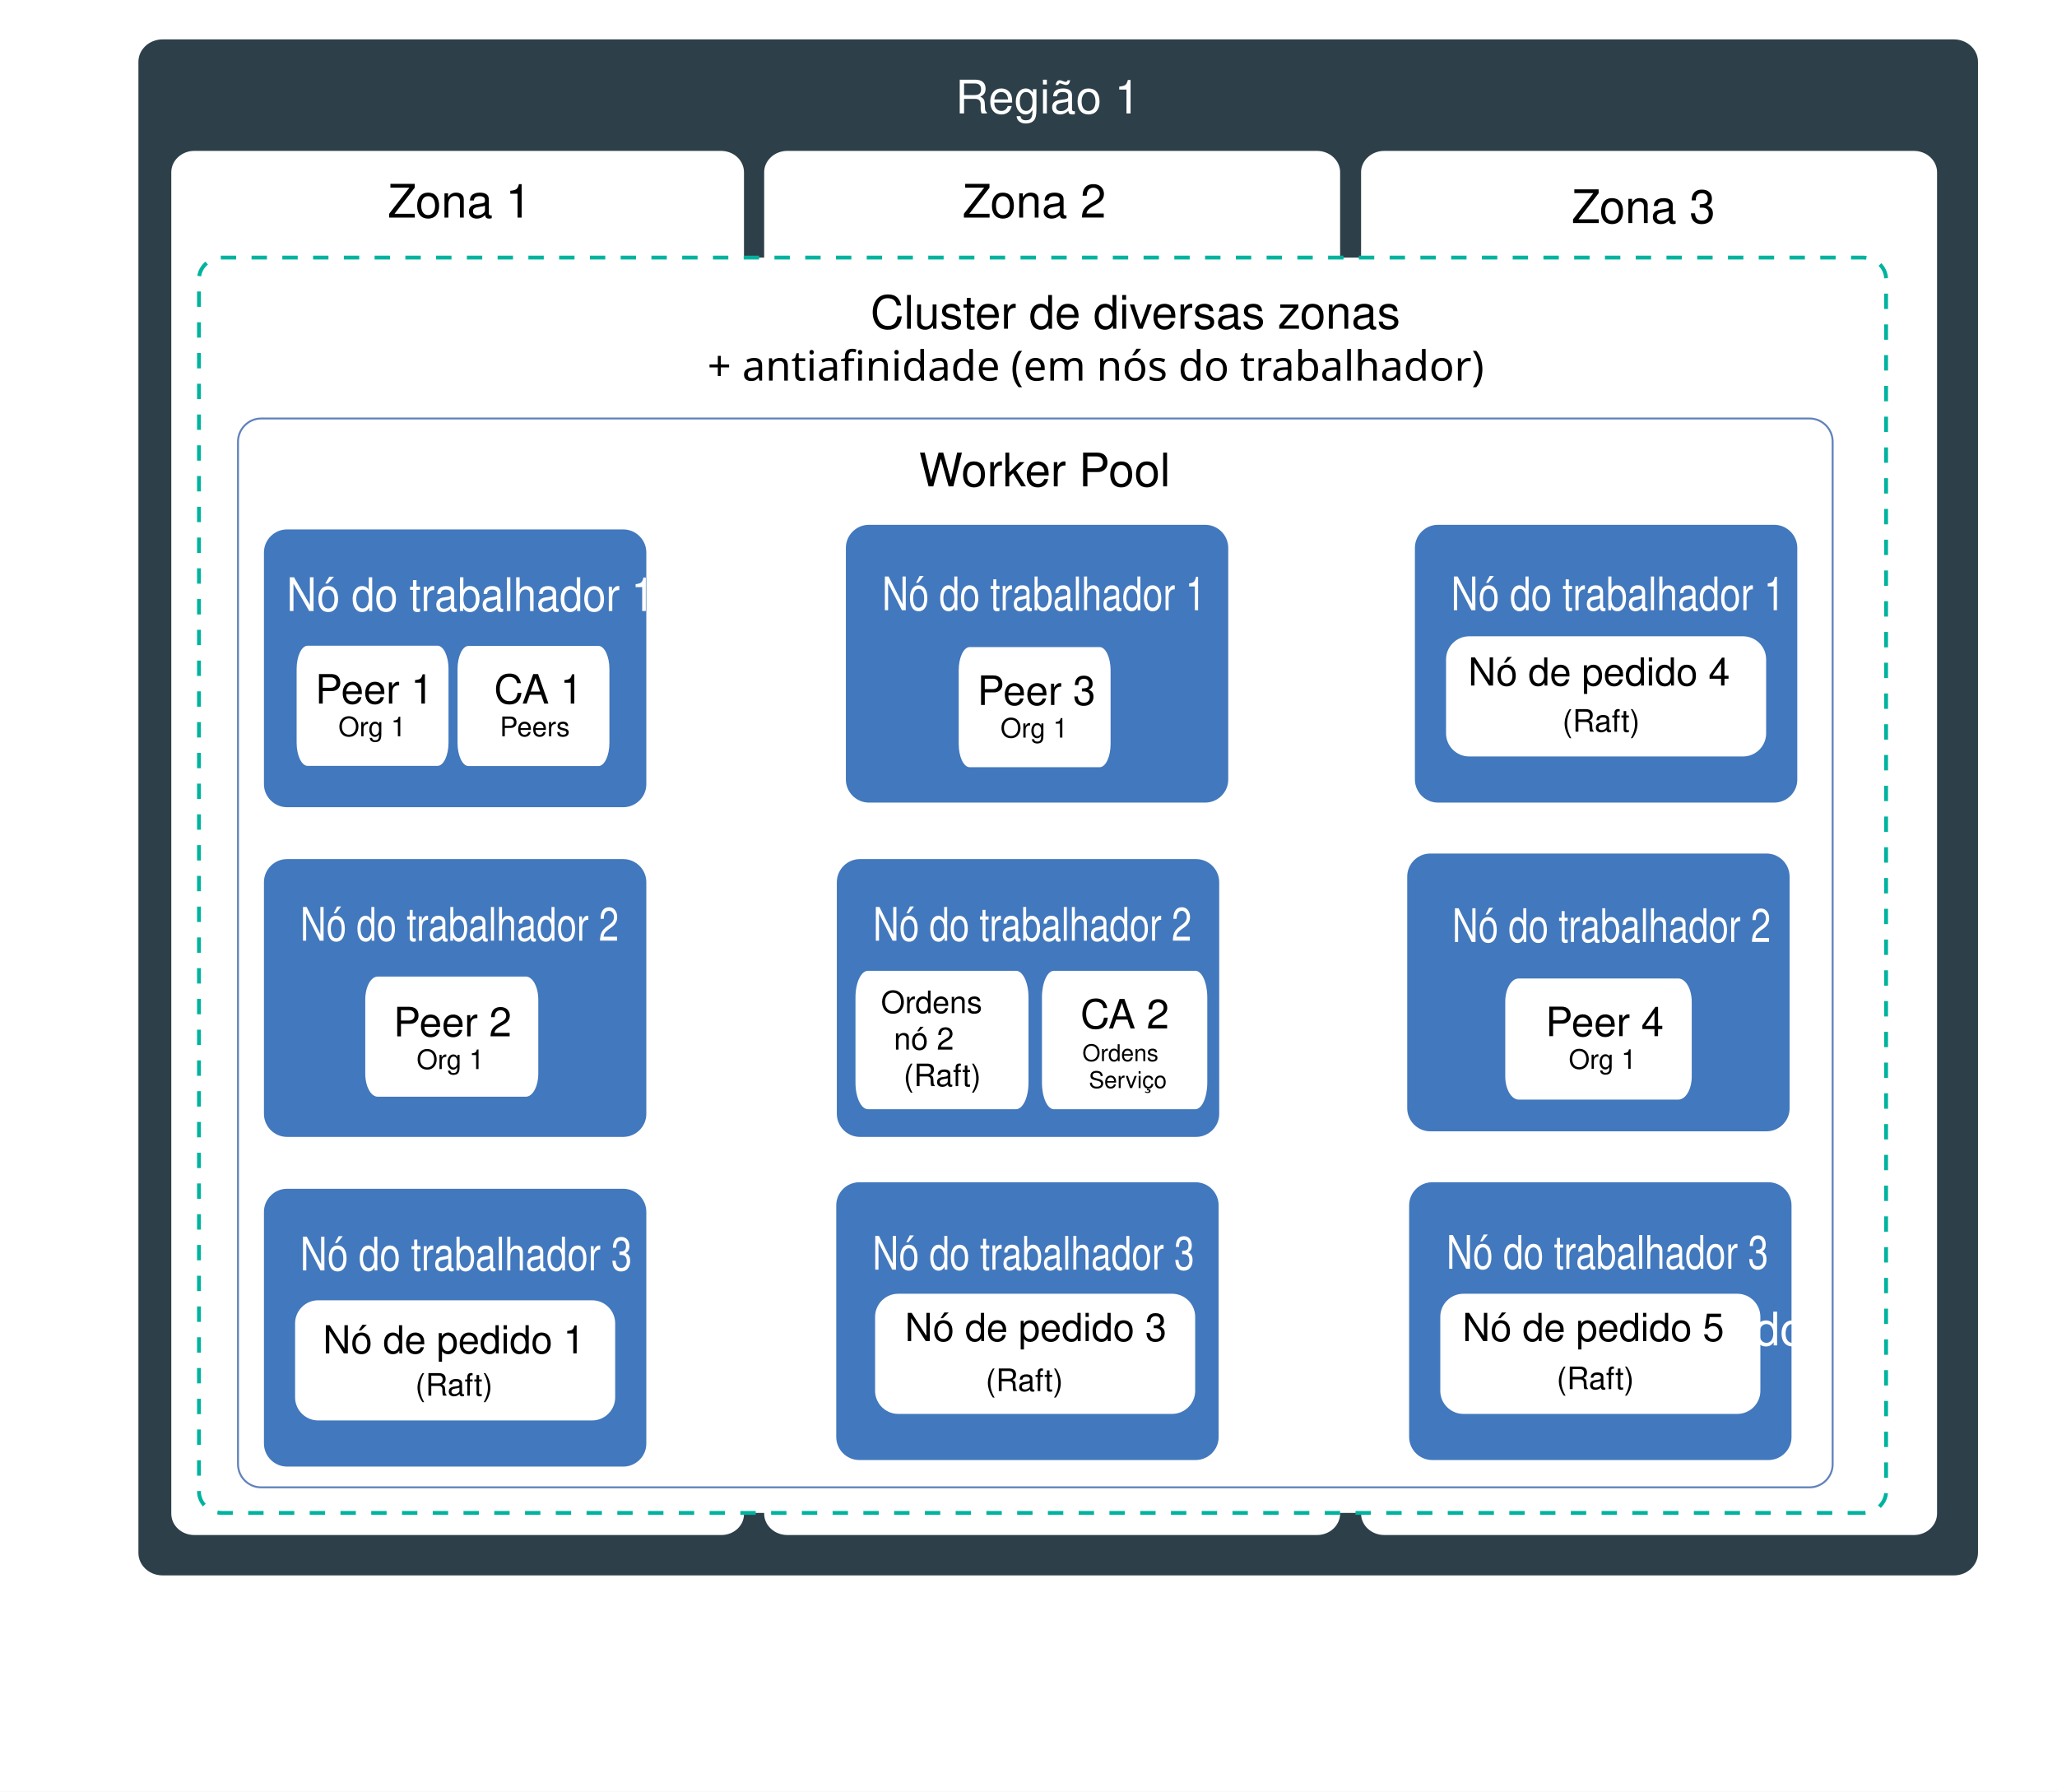
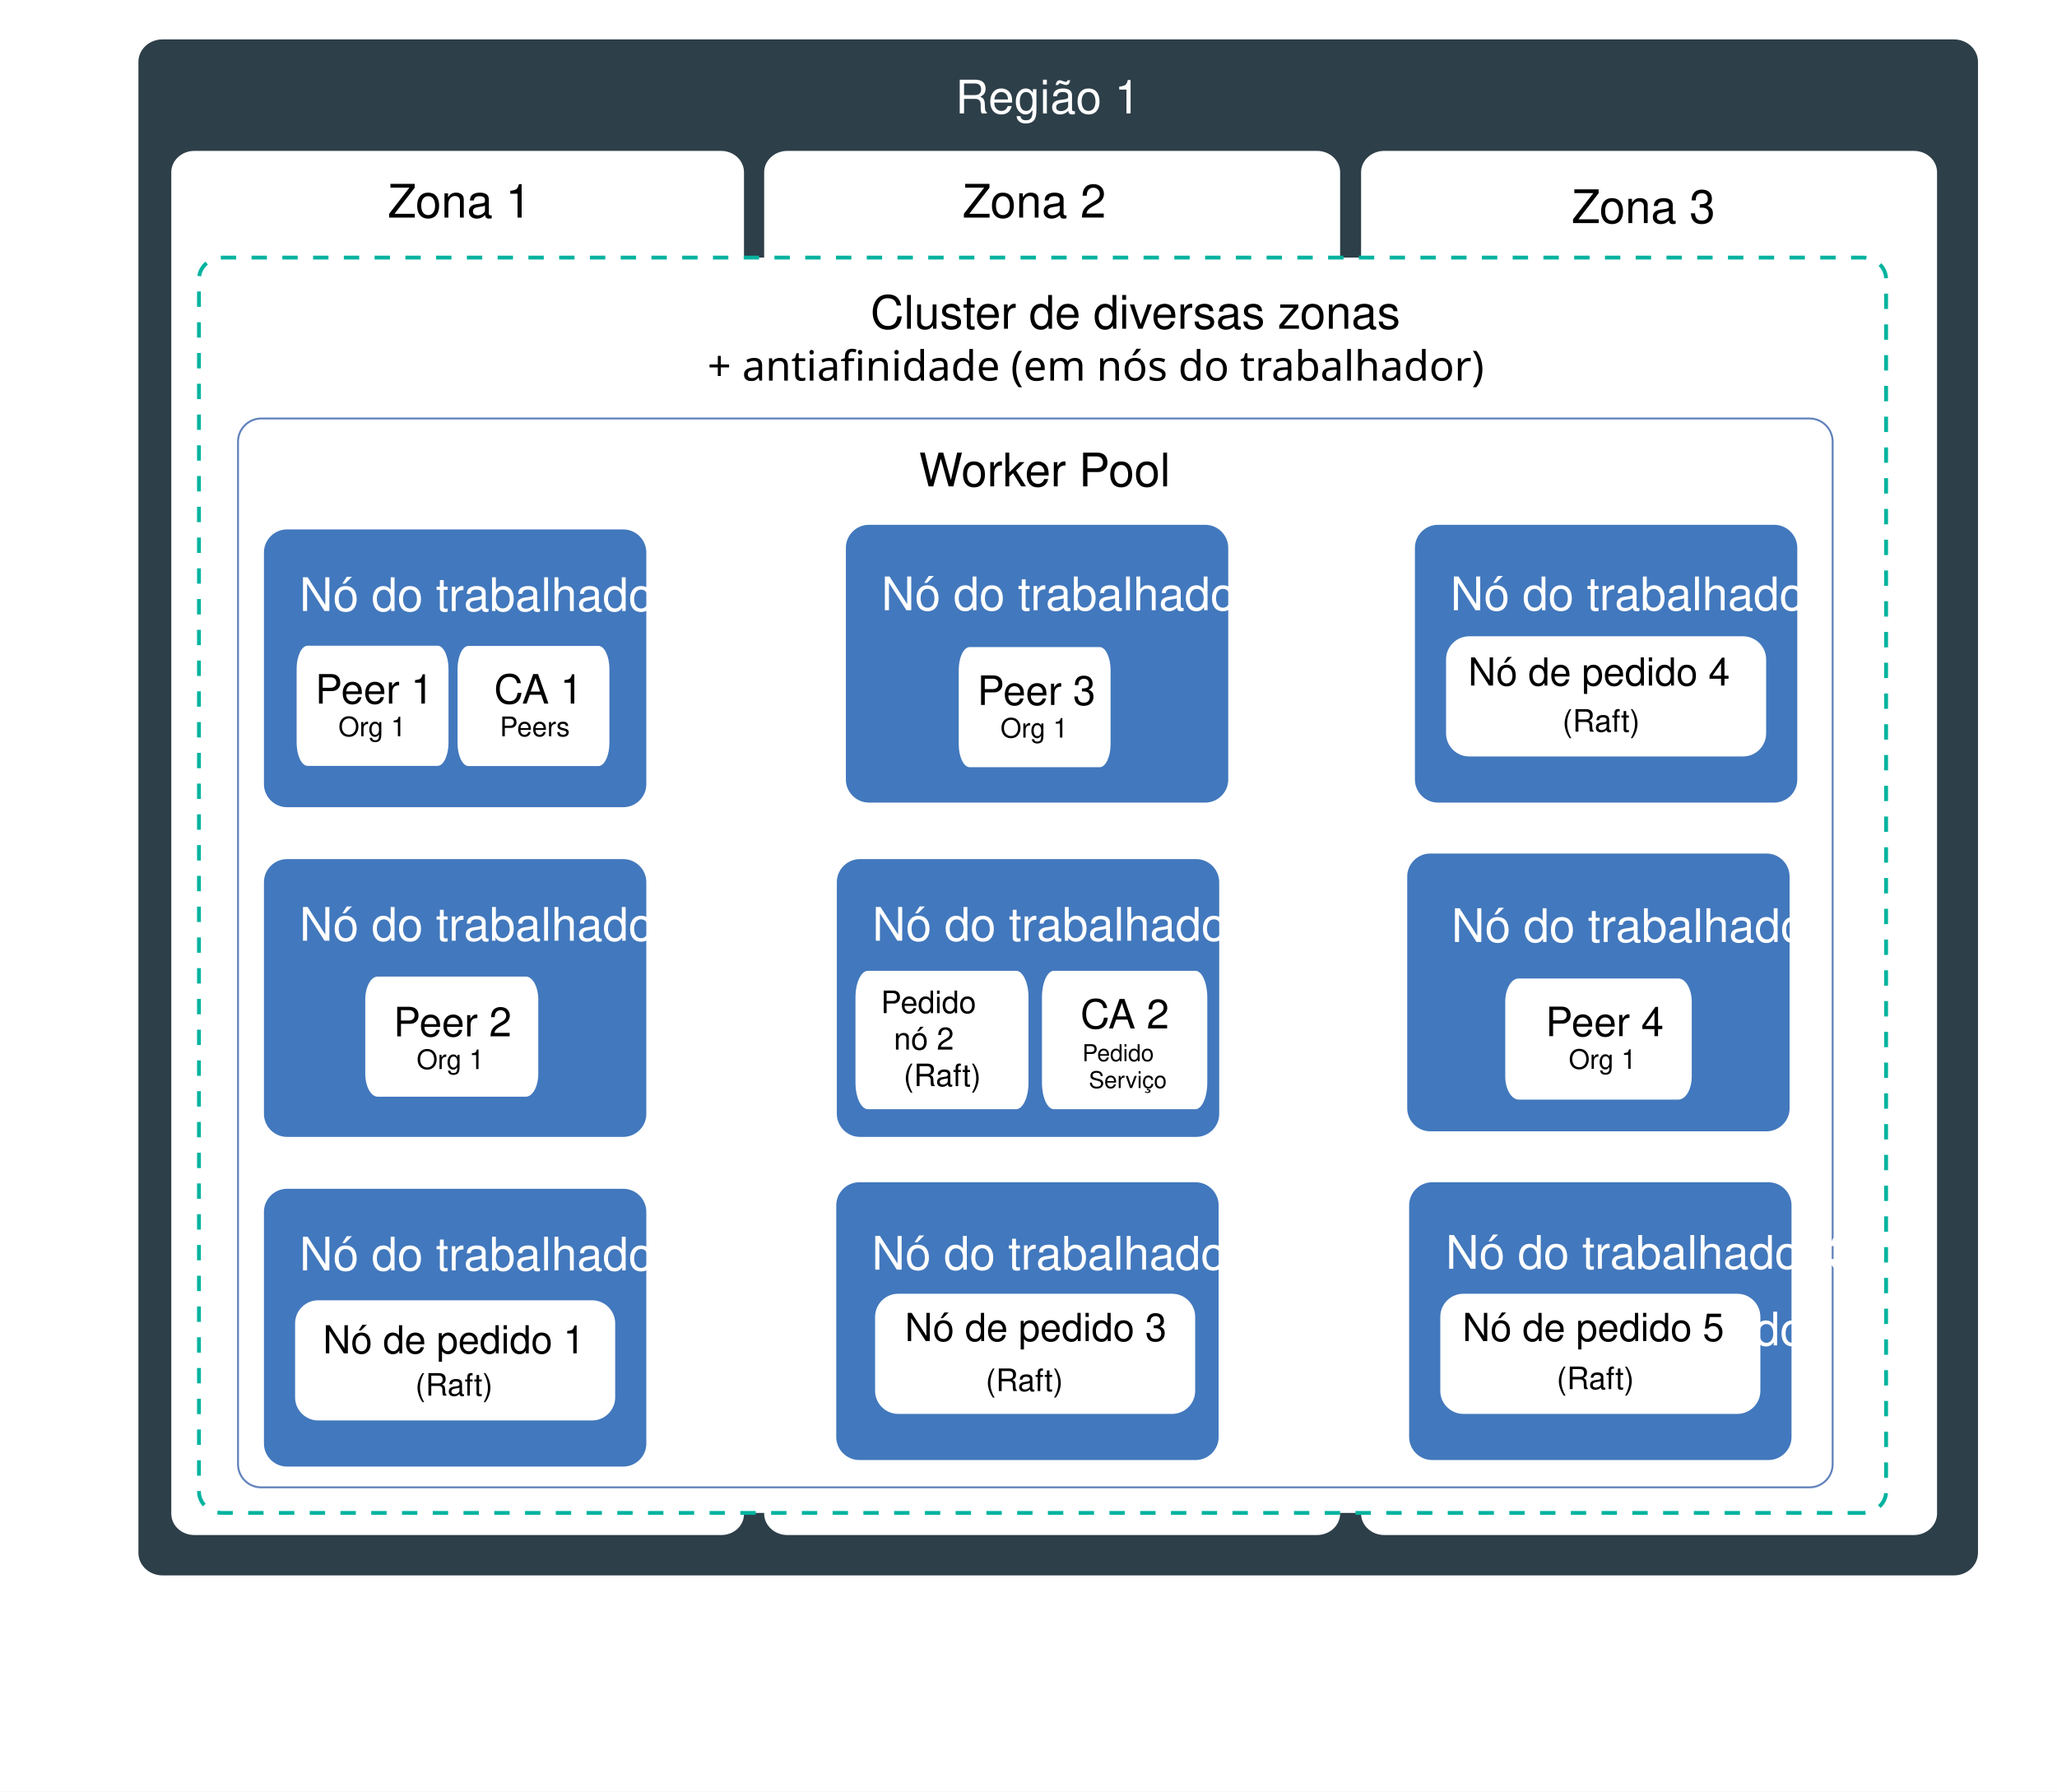
<svg xmlns="http://www.w3.org/2000/svg" version="1.1" id="Layer_1" x="0px" y="0px" viewBox="0 0 1070 932" style="enable-background:new 0 0 1070 932;" xml:space="preserve">
-   <defs id="defs168" />
-   <style type="text/css" id="style3">
+   <style type="text/css">
	.st0{fill:#FFFFFF;}
	.st1{fill:#2D3F49;stroke:#2D3F49;}
	.st2{fill:#FFFFFF;stroke:#00B39F;stroke-width:2;stroke-dasharray:8;}
	.st3{fill:#FFFFFF;stroke:#6182BB;}
	.st4{fill:none;}
	.st5{font-family:'Helvetica';}
	.st6{font-size:24.072px;}
	.st7{fill:#4278BD;}
	.st8{font-size:20.07px;}
	.st9{font-size:16.07px;}
	.st10{font-size:21.07px;}
	.st11{font-size:14.07px;}
	.st12{font-family:'Helvetica-BoldOblique';}
	.st13{font-size:21.665px;}
	.st14{font-size:12.07px;}
</style>
  <g id="_x32_">
-     <rect class="st0" width="1070" height="932" id="rect10" />
+     <rect class="st0" width="1070" height="932" />
    <g id="Blockchain-update---high-availability-cluster" transform="translate(-688, 0)">
      <g id="Text">
        <path id="XMLID_232_" class="st1" d="M1704.4,819H772.5c-6.6,0-12-5-12-11.2V32.2c0-6.2,5.4-11.2,12-11.2h931.9     c6.6,0,12,5,12,11.2v775.5C1716.4,814,1711,819,1704.4,819z" />
        <path id="XMLID_231_" class="st0" d="M1373.1,798.5h-275.6c-6.6,0-12-5-12-11.1V89.6c0-6.1,5.4-11.1,12-11.1h275.6     c6.6,0,12,5,12,11.1v697.7C1385.1,793.5,1379.7,798.5,1373.1,798.5z" />
        <path id="XMLID_230_" class="st0" d="M1063.3,798.5H789c-6.6,0-11.9-5-11.9-11.1V89.6c0-6.1,5.4-11.1,11.9-11.1h274.1     c6.6,0,11.9,5,11.9,11.1v697.7C1075.2,793.5,1069.8,798.5,1063.3,798.5z" />
        <path id="XMLID_1_" class="st0" d="M1683.6,798.5H1408c-6.6,0-12-5-12-11.1V89.6c0-6.1,5.4-11.1,12-11.1h275.6     c6.6,0,12,5,12,11.1v697.7C1695.6,793.5,1690.2,798.5,1683.6,798.5z" />
        <path id="XMLID_229_" class="st2" d="M1657.1,787H803.5c-6.6,0-12-5-12-11.2V145.2c0-6.2,5.4-11.2,12-11.2h853.6     c6.6,0,12,5,12,11.2v630.7C1669.1,782,1663.7,787,1657.1,787z" />
        <path id="XMLID_228_" class="st3" d="M1629.3,773.7H823.8c-6.6,0-12-5.4-12-12.1V229.8c0-6.6,5.4-12.1,12-12.1h805.5     c6.6,0,12,5.4,12,12.1v531.9C1641.3,768.3,1635.9,773.7,1629.3,773.7z" />
        <g id="XMLID_219_" transform="translate(1116, 229)">
          <rect id="XMLID_45_" y="6" class="st4" width="235" height="23" />
-           <text transform="matrix(1 0 0 1 50 24)" class="st5 st6" id="text22">Worker Pool</text>
+           <text transform="matrix(1 0 0 1 50 24)" class="st5 st6">Worker Pool</text>
        </g>
        <rect id="XMLID_217_" x="828.5" y="95.4" class="st4" width="196.9" height="34" />
-         <text transform="matrix(1 0 0 1 889.7427 113.1874)" class="st5 st6" id="text25">Zona 1</text>
+         <text transform="matrix(1 0 0 1 889.7427 113.1874)" class="st5 st6">Zona 1</text>
        <g id="XMLID_201_" transform="translate(1143, 35)">
          <rect id="XMLID_43_" y="6" class="st4" width="128" height="34" />
-           <text transform="matrix(1 0 0 1 42 24)" class="st0 st5 st6" id="text29">Região 1</text>
+           <text transform="matrix(1 0 0 1 42 24)" class="st0 st5 st6">Região 1</text>
        </g>
-         <text transform="matrix(1 0 0 1 1140.799 171)" class="st5 st6" id="text31">Cluster de diversas zonas</text>
+         <text transform="matrix(1 0 0 1 1140.799 171)" class="st5 st6">Cluster de diversas zonas</text>
        <g id="Group" transform="translate(825, 275)">
-           <g id="g34">
+           <g>
            <path id="XMLID_200_" class="st7" d="M187.2,144.9H12.3c-6.6,0-12-5.4-12-12V12.4c0-6.6,5.4-12,12-12h174.9c6.6,0,12,5.4,12,12       V133C199.2,139.5,193.8,144.9,187.2,144.9z" />
            <rect id="XMLID_199_" x="16.5" y="25" class="st4" width="166.5" height="23.3" />
-             <text transform="scale(0.9487488,1.05402)" class="st0 st5 st6" id="text38" x="12.754" y="40.636" style="font-size:22.838px;font-family:Helvetica;fill:#ffffff">Nó do trabalhador 1</text>
+             <text transform="matrix(1 0 0 1 18.7827 42.831)" class="st0 st5 st6">Nó do trabalhador 1</text>
          </g>
-           <g transform="translate(0, 171)" id="g40">
+           <g transform="translate(0, 171)">
            <path id="XMLID_190_" class="st7" d="M187.2,145.4H12.3c-6.6,0-12-5.4-12-12V12.9c0-6.6,5.4-12,12-12h174.9c6.6,0,12,5.4,12,12       v120.6C199.2,140,193.8,145.4,187.2,145.4z" />
            <rect id="XMLID_189_" x="16.5" y="25.5" class="st4" width="166.5" height="23.3" />
-             <text transform="scale(0.8828454,1.132701)" class="st0 st5 st6" id="text44" x="21.733" y="38.266" style="font-size:21.252px;font-family:Helvetica;fill:#ffffff">Nó do trabalhador 2</text>
+             <text transform="matrix(1 0 0 1 18.7827 43.3437)" class="st0 st5 st6">Nó do trabalhador 2</text>
          </g>
-           <g transform="translate(0, 343)" id="g46">
+           <g transform="translate(0, 343)">
            <path id="XMLID_178_" class="st7" d="M187.2,144.9H12.3c-6.6,0-12-5.4-12-12V12.4c0-6.6,5.4-12,12-12h174.9c6.6,0,12,5.4,12,12       V133C199.2,139.5,193.8,144.9,187.2,144.9z" />
            <rect id="XMLID_177_" x="16.5" y="25" class="st4" width="166.5" height="23.3" />
-             <text transform="scale(0.9011398,1.109706)" class="st0 st5 st6" id="text50" x="21.226" y="38.622" style="font-size:21.692px;font-family:Helvetica;fill:#ffffff">Nó do trabalhador 3</text>
-             <g transform="translate(9, 58)" id="g52">
+             <text transform="matrix(1 0 0 1 18.7827 42.8593)" class="st0 st5 st6">Nó do trabalhador 3</text>
+             <g transform="translate(9, 58)">
              <path id="XMLID_174_" class="st0" d="M162,62.9H19.5c-6.6,0-12-5.4-12-12V12.4c0-6.6,5.4-12,12-12H162c6.6,0,12,5.4,12,12        v38.5C174,57.5,168.6,62.9,162,62.9z" />
              <g id="XMLID_149_" transform="translate(0, 9)">
                <rect id="XMLID_36_" x="9" y="9.8" class="st4" width="163.6" height="37.7" />
-                 <text transform="matrix(1 0 0 1 21.9765 19)" class="st5 st8" id="text57">Nó de pedido 1</text>
+                 <text transform="matrix(1 0 0 1 21.9765 19)" class="st5 st8">Nó de pedido 1</text>
              </g>
            </g>
          </g>
        </g>
        <rect id="XMLID_148_" x="1127.5" y="95.4" class="st4" width="196.9" height="34" />
-         <text transform="matrix(1 0 0 1 1188.717 113.1874)" class="st5 st6" id="text60">Zona 2</text>
+         <text transform="matrix(1 0 0 1 1188.717 113.1874)" class="st5 st6">Zona 2</text>
        <path id="XMLID_146_" class="st7" d="M1314.9,417.5H1140c-6.6,0-12-5.4-12-12V285c0-6.6,5.4-12,12-12h174.9c6.6,0,12,5.4,12,12     v120.6C1326.9,412.1,1321.5,417.5,1314.9,417.5z" />
        <rect id="XMLID_143_" x="1142.5" y="321" class="st4" width="166.5" height="23.3" />
-         <text transform="scale(0.889902,1.123719)" class="st0 st5 st6" id="text64" x="1288.725" y="282.483" style="font-size:21.422px;font-family:Helvetica;fill:#ffffff">Nó do trabalhador 1</text>
+         <text transform="matrix(1 0 0 1 1146.457 317.432)" class="st0 st5 st6">Nó do trabalhador 1</text>
        <path id="XMLID_128_" class="st7" d="M1310.2,591.4h-174.9c-6.6,0-12-5.4-12-12V458.9c0-6.6,5.4-12,12-12h174.9     c6.6,0,12,5.4,12,12v120.6C1322.2,586,1316.8,591.4,1310.2,591.4z" />
        <rect id="XMLID_127_" x="1142.5" y="510.5" class="st4" width="166.5" height="23.3" />
-         <text transform="scale(0.8828454,1.132701)" class="st0 st5 st6" id="text68" x="1293.728" y="432.016" style="font-size:21.252px;font-family:Helvetica;fill:#ffffff">Nó do trabalhador 2</text>
+         <text transform="matrix(1 0 0 1 1141.757 489.3452)" class="st0 st5 st6">Nó do trabalhador 2</text>
        <g id="Group_1_" transform="translate(1133, 505)">
          <path id="XMLID_124_" class="st0" d="M83.5,72h-77C2.9,72,0,65.8,0,58.2V13.8C0,6.2,2.9,0,6.5,0h77C87.1,0,90,6.2,90,13.8v44.4      C90,65.8,87.1,72,83.5,72z" />
        </g>
        <path id="XMLID_44_" class="st7" d="M1309.9,759.5H1135c-6.6,0-12-5.4-12-12V627c0-6.6,5.4-12,12-12h174.9c6.6,0,12,5.4,12,12     v120.6C1321.9,754.1,1316.5,759.5,1309.9,759.5z" />
        <rect id="XMLID_42_" x="1142.5" y="682" class="st4" width="166.5" height="23.3" />
-         <text transform="scale(0.8874335,1.126845)" class="st0 st5 st6" id="text74" x="1286.684" y="586.114" style="font-size:21.362px;font-family:Helvetica;fill:#ffffff">Nó do trabalhador 3</text>
+         <text transform="matrix(1 0 0 1 1141.457 660.4593)" class="st0 st5 st6">Nó do trabalhador 3</text>
        <rect id="XMLID_3_" x="1444.3" y="98.2" class="st4" width="196.9" height="34" />
-         <text transform="matrix(1 0 0 1 1505.584 116.0419)" class="st5 st6" id="text77">Zona 3</text>
+         <text transform="matrix(1 0 0 1 1505.584 116.0419)" class="st5 st6">Zona 3</text>
        <path id="XMLID_71_" class="st7" d="M1610.9,417.5H1436c-6.6,0-12-5.4-12-12V285c0-6.6,5.4-12,12-12h174.9c6.6,0,12,5.4,12,12     v120.6C1622.9,412.1,1617.5,417.5,1610.9,417.5z" />
        <rect id="XMLID_70_" x="1440.5" y="339" class="st4" width="166.5" height="23.3" />
-         <text transform="scale(0.9038222,1.106412)" class="st0 st5 st6" id="text81" x="1596.298" y="286.902" style="font-size:21.757px;font-family:Helvetica;fill:#ffffff">Nó do trabalhador 1</text>
+         <text transform="matrix(1 0 0 1 1442.434 317.432)" class="st0 st5 st6">Nó do trabalhador 1</text>
        <path id="XMLID_68_" class="st0" d="M1594.7,393.5h-142.5c-6.6,0-12-5.4-12-12V343c0-6.6,5.4-12,12-12h142.5c6.6,0,12,5.4,12,12     v38.5C1606.7,388.1,1601.3,393.5,1594.7,393.5z" />
        <path id="XMLID_63_" class="st7" d="M1606.9,588.5H1432c-6.6,0-12-5.4-12-12V456c0-6.6,5.4-12,12-12h174.9c6.6,0,12,5.4,12,12     v120.6C1618.9,583.1,1613.5,588.5,1606.9,588.5z" />
        <rect id="XMLID_62_" x="1440.5" y="510.5" class="st4" width="166.5" height="23.3" />
-         <text transform="scale(0.8828454,1.132701)" class="st0 st5 st6" id="text86" x="1634.946" y="432.594" style="font-size:21.252px;font-family:Helvetica;fill:#ffffff">Nó do trabalhador 2</text>
+         <text transform="matrix(1 0 0 1 1443 490)" class="st0 st5 st6">Nó do trabalhador 2</text>
        <path id="XMLID_59_" class="st0" d="M1561,572h-83c-3.8,0-7-5.4-7-12.1v-38.8c0-6.7,3.1-12.1,7-12.1h83c3.8,0,7,5.4,7,12.1v38.8     C1568,566.6,1564.9,572,1561,572z" />
-         <text transform="matrix(1 0 0 1 904 726)" class="st5 st9" id="text89">(Raft)</text>
+         <text transform="matrix(1 0 0 1 904 726)" class="st5 st9">(Raft)</text>
        <path id="XMLID_54_" class="st7" d="M1607.9,759.5H1433c-6.6,0-12-5.4-12-12V627c0-6.6,5.4-12,12-12h174.9c6.6,0,12,5.4,12,12     v120.6C1619.9,754.1,1614.5,759.5,1607.9,759.5z" />
        <rect id="XMLID_26_" x="1440.5" y="682" class="st4" width="166.5" height="23.3" />
-         <text transform="matrix(1 0 0 1 1442.734 699.8593)" class="st0 st5 st6" id="text93">Nó do trabalhador 3</text>
+         <text transform="matrix(1 0 0 1 1442.734 699.8593)" class="st0 st5 st6">Nó do trabalhador 3</text>
        <path id="XMLID_8_" class="st0" d="M1591.7,735.5h-142.5c-6.6,0-12-5.4-12-12V685c0-6.6,5.4-12,12-12h142.5c6.6,0,12,5.4,12,12     v38.5C1603.7,730.1,1598.3,735.5,1591.7,735.5z" />
        <g id="Group_2_" transform="translate(842, 335)">
          <path id="XMLID_255_" class="st0" d="M73.6,63.4H6c-3.1,0-5.7-5.4-5.7-12V12.9c0-6.6,2.6-12,5.7-12h67.6c3.1,0,5.7,5.4,5.7,12      v38.5C79.3,58,76.7,63.4,73.6,63.4z" />
          <g id="XMLID_251_" transform="translate(1, 1)">
            <rect id="XMLID_22_" x="0.7" y="18.3" class="st4" width="163.6" height="37.7" />
-             <text transform="matrix(1 0 0 1 9 30)" class="st5 st10" id="text100">Peer 1</text>
-             <text transform="matrix(1 0 0 1 21 47)" class="st5 st11" id="text102">Org 1</text>
+             <text transform="matrix(1 0 0 1 9 30)" class="st5 st10">Peer 1</text>
+             <text transform="matrix(1 0 0 1 21 47)" class="st5 st11">Org 1</text>
            <path id="XMLID_4_" class="st0" d="M156.3,62.5H88.7c-3.1,0-5.7-5.4-5.7-12V12c0-6.6,2.6-12,5.7-12h67.6c3.1,0,5.7,5.4,5.7,12       v38.5C162,57.1,159.4,62.5,156.3,62.5z" />
-             <text transform="matrix(1 0 0 1 102 30)" class="st5 st10" id="text105">CA 1</text>
+             <text transform="matrix(1 0 0 1 102 30)" class="st5 st10">CA 1</text>
          </g>
        </g>
        <g id="Group_3_" transform="translate(1186.7, 336.6)">
          <path id="XMLID_5_" class="st0" d="M73.3,62.5H5.7c-3.1,0-5.7-5.4-5.7-12V12C0,5.4,2.6,0,5.7,0h67.6C76.4,0,79,5.4,79,12v38.5      C79,57.1,76.4,62.5,73.3,62.5z" />
          <g id="XMLID_7_" transform="translate(0.7, 10.1)">
            <rect id="XMLID_6_" x="0.7" y="8.3" class="st4" width="163.6" height="37.7" />
-             <text transform="matrix(1 0 0 1 9 20)" class="st5 st10" id="text111">Peer 3</text>
-             <text transform="matrix(1 0 0 1 21 37)" class="st5 st11" id="text113">Org 1</text>
+             <text transform="matrix(1 0 0 1 9 20)" class="st5 st10">Peer 3</text>
+             <text transform="matrix(1 0 0 1 21 37)" class="st5 st11">Org 1</text>
          </g>
        </g>
        <g id="Group_4_" transform="translate(878, 508)">
          <path id="XMLID_9_" class="st0" d="M83.5,62.5h-77c-3.6,0-6.5-5.4-6.5-12V12C0,5.4,2.9,0,6.5,0h77C87.1,0,90,5.4,90,12v38.5      C90,57.1,87.1,62.5,83.5,62.5z" />
          <g id="XMLID_12_" transform="translate(5.7, 11.1)">
            <rect id="XMLID_11_" x="0.7" y="8.3" class="st4" width="163.6" height="37.7" />
-             <text transform="matrix(1 0 0 1 9 20)" class="st5 st10" id="text119">Peer 2</text>
-             <text transform="matrix(1 0 0 1 21 37)" class="st5 st11" id="text121">Org 1</text>
+             <text transform="matrix(1 0 0 1 9 20)" class="st5 st10">Peer 2</text>
+             <text transform="matrix(1 0 0 1 21 37)" class="st5 st11">Org 1</text>
          </g>
          <rect id="XMLID_13_" x="605.7" y="19.3" class="st4" width="163.6" height="37.7" />
-           <text transform="matrix(1 0 0 1 614 31)" class="st5 st10" id="text124">Peer 4</text>
-           <text transform="matrix(1 0 0 1 626 48)" class="st5 st11" id="text126">Org 1</text>
+           <text transform="matrix(1 0 0 1 614 31)" class="st5 st10">Peer 4</text>
+           <text transform="matrix(1 0 0 1 626 48)" class="st5 st11">Org 1</text>
        </g>
        <path id="XMLID_14_" class="st0" d="M1297.7,735.5h-142.5c-6.6,0-12-5.4-12-12V685c0-6.6,5.4-12,12-12h142.5c6.6,0,12,5.4,12,12     v38.5C1309.7,730.1,1304.3,735.5,1297.7,735.5z" />
-         <text transform="scale(0.8874335,1.126845)" class="st0 st5 st6" id="text129" x="1623.096" y="585.706" style="font-size:21.362px;font-family:Helvetica;fill:#ffffff">Nó do trabalhador 3</text>
+         <text transform="matrix(1 0 0 1 1440 660)" class="st0 st5 st6">Nó do trabalhador 3</text>
        <g id="XMLID_17_" transform="translate(1136.7, 678.6)">
          <rect id="XMLID_16_" x="9" y="9.8" class="st4" width="163.6" height="37.7" />
-           <text transform="matrix(1 0 0 1 21.9765 19)" class="st5 st8" id="text133">Nó de pedido 3</text>
-           <text transform="matrix(1 0 0 1 311.9766 19)" class="st5 st8" id="text135">Nó de pedido 5</text>
+           <text transform="matrix(1 0 0 1 21.9765 19)" class="st5 st8">Nó de pedido 3</text>
+           <text transform="matrix(1 0 0 1 311.9766 19)" class="st5 st8">Nó de pedido 5</text>
        </g>
        <g id="XMLID_19_" transform="translate(1144, 512)">
          <rect id="XMLID_18_" x="6" y="6" class="st4" width="109" height="38" />
-           <text transform="matrix(1 0 0 1 2.2388 15)" class="st5 st9" id="text139">Ordens </text>
-           <text transform="matrix(1 0 0 1 8.9242 34)" class="st5 st9" id="text141">nó 2</text>
+           <text transform="matrix(1 0 0 1 2.2388 15)" class="st5 st9">Pedido </text>
+           <text transform="matrix(1 0 0 1 8.9242 34)" class="st5 st9">nó 2</text>
        </g>
        <g id="XMLID_21_" transform="translate(1429.7, 337.6)">
          <rect id="XMLID_20_" x="9" y="9.8" class="st4" width="163.6" height="37.7" />
-           <text transform="matrix(1 0 0 1 21.9766 19)" class="st5 st8" id="text145">Nó de pedido 4</text>
+           <text transform="matrix(1 0 0 1 21.9766 19)" class="st5 st8">Nó de pedido 4</text>
        </g>
-         <text transform="matrix(1 0 0 1 1056 198)" class="st12 st13" id="text147">+ antiafinidade (em nós do trabalhador)</text>
-         <text transform="matrix(1 0 0 1 1200.7 723.6)" class="st5 st9" id="text149">(Raft)</text>
-         <text transform="matrix(1 0 0 1 1497.7 722.6)" class="st5 st9" id="text151">(Raft)</text>
-         <text transform="matrix(1 0 0 1 1158 565)" class="st5 st9" id="text153">(Raft)</text>
-         <text transform="matrix(1 0 0 1 1500.7 380.6)" class="st5 st9" id="text155">(Raft)</text>
-         <text transform="matrix(1 0 0 1 948 383)" class="st5 st11" id="text157">Peers</text>
+         <text transform="matrix(1 0 0 1 1056 198)" class="st12 st13">+ antiafinidade (em nós do trabalhador)</text>
+         <text transform="matrix(1 0 0 1 1200.7 723.6)" class="st5 st9">(Raft)</text>
+         <text transform="matrix(1 0 0 1 1497.7 722.6)" class="st5 st9">(Raft)</text>
+         <text transform="matrix(1 0 0 1 1158 565)" class="st5 st9">(Raft)</text>
+         <text transform="matrix(1 0 0 1 1500.7 380.6)" class="st5 st9">(Raft)</text>
+         <text transform="matrix(1 0 0 1 948 383)" class="st5 st11">Peers</text>
        <path id="XMLID_23_" class="st0" d="M1309.8,577h-73.6c-3.4,0-6.2-6.2-6.2-13.8v-44.4c0-7.6,2.8-13.8,6.2-13.8h73.6     c3.4,0,6.2,6.2,6.2,13.8v44.4C1316,570.8,1313.2,577,1309.8,577z" />
-         <text transform="matrix(1 0 0 1 1250 535)" class="st5 st10" id="text160">CA 2</text>
-         <text transform="matrix(1 0 0 1 1251.02 552)" class="st5 st14" id="text162">Ordens </text>
-         <text transform="matrix(1 0 0 1 1254.377 566)" class="st5 st14" id="text164">Serviço</text>
+         <text transform="matrix(1 0 0 1 1250 535)" class="st5 st10">CA 2</text>
+         <text transform="matrix(1 0 0 1 1251.02 552)" class="st5 st14">Pedido </text>
+         <text transform="matrix(1 0 0 1 1254.377 566)" class="st5 st14">Serviço</text>
      </g>
    </g>
  </g>
</svg>
